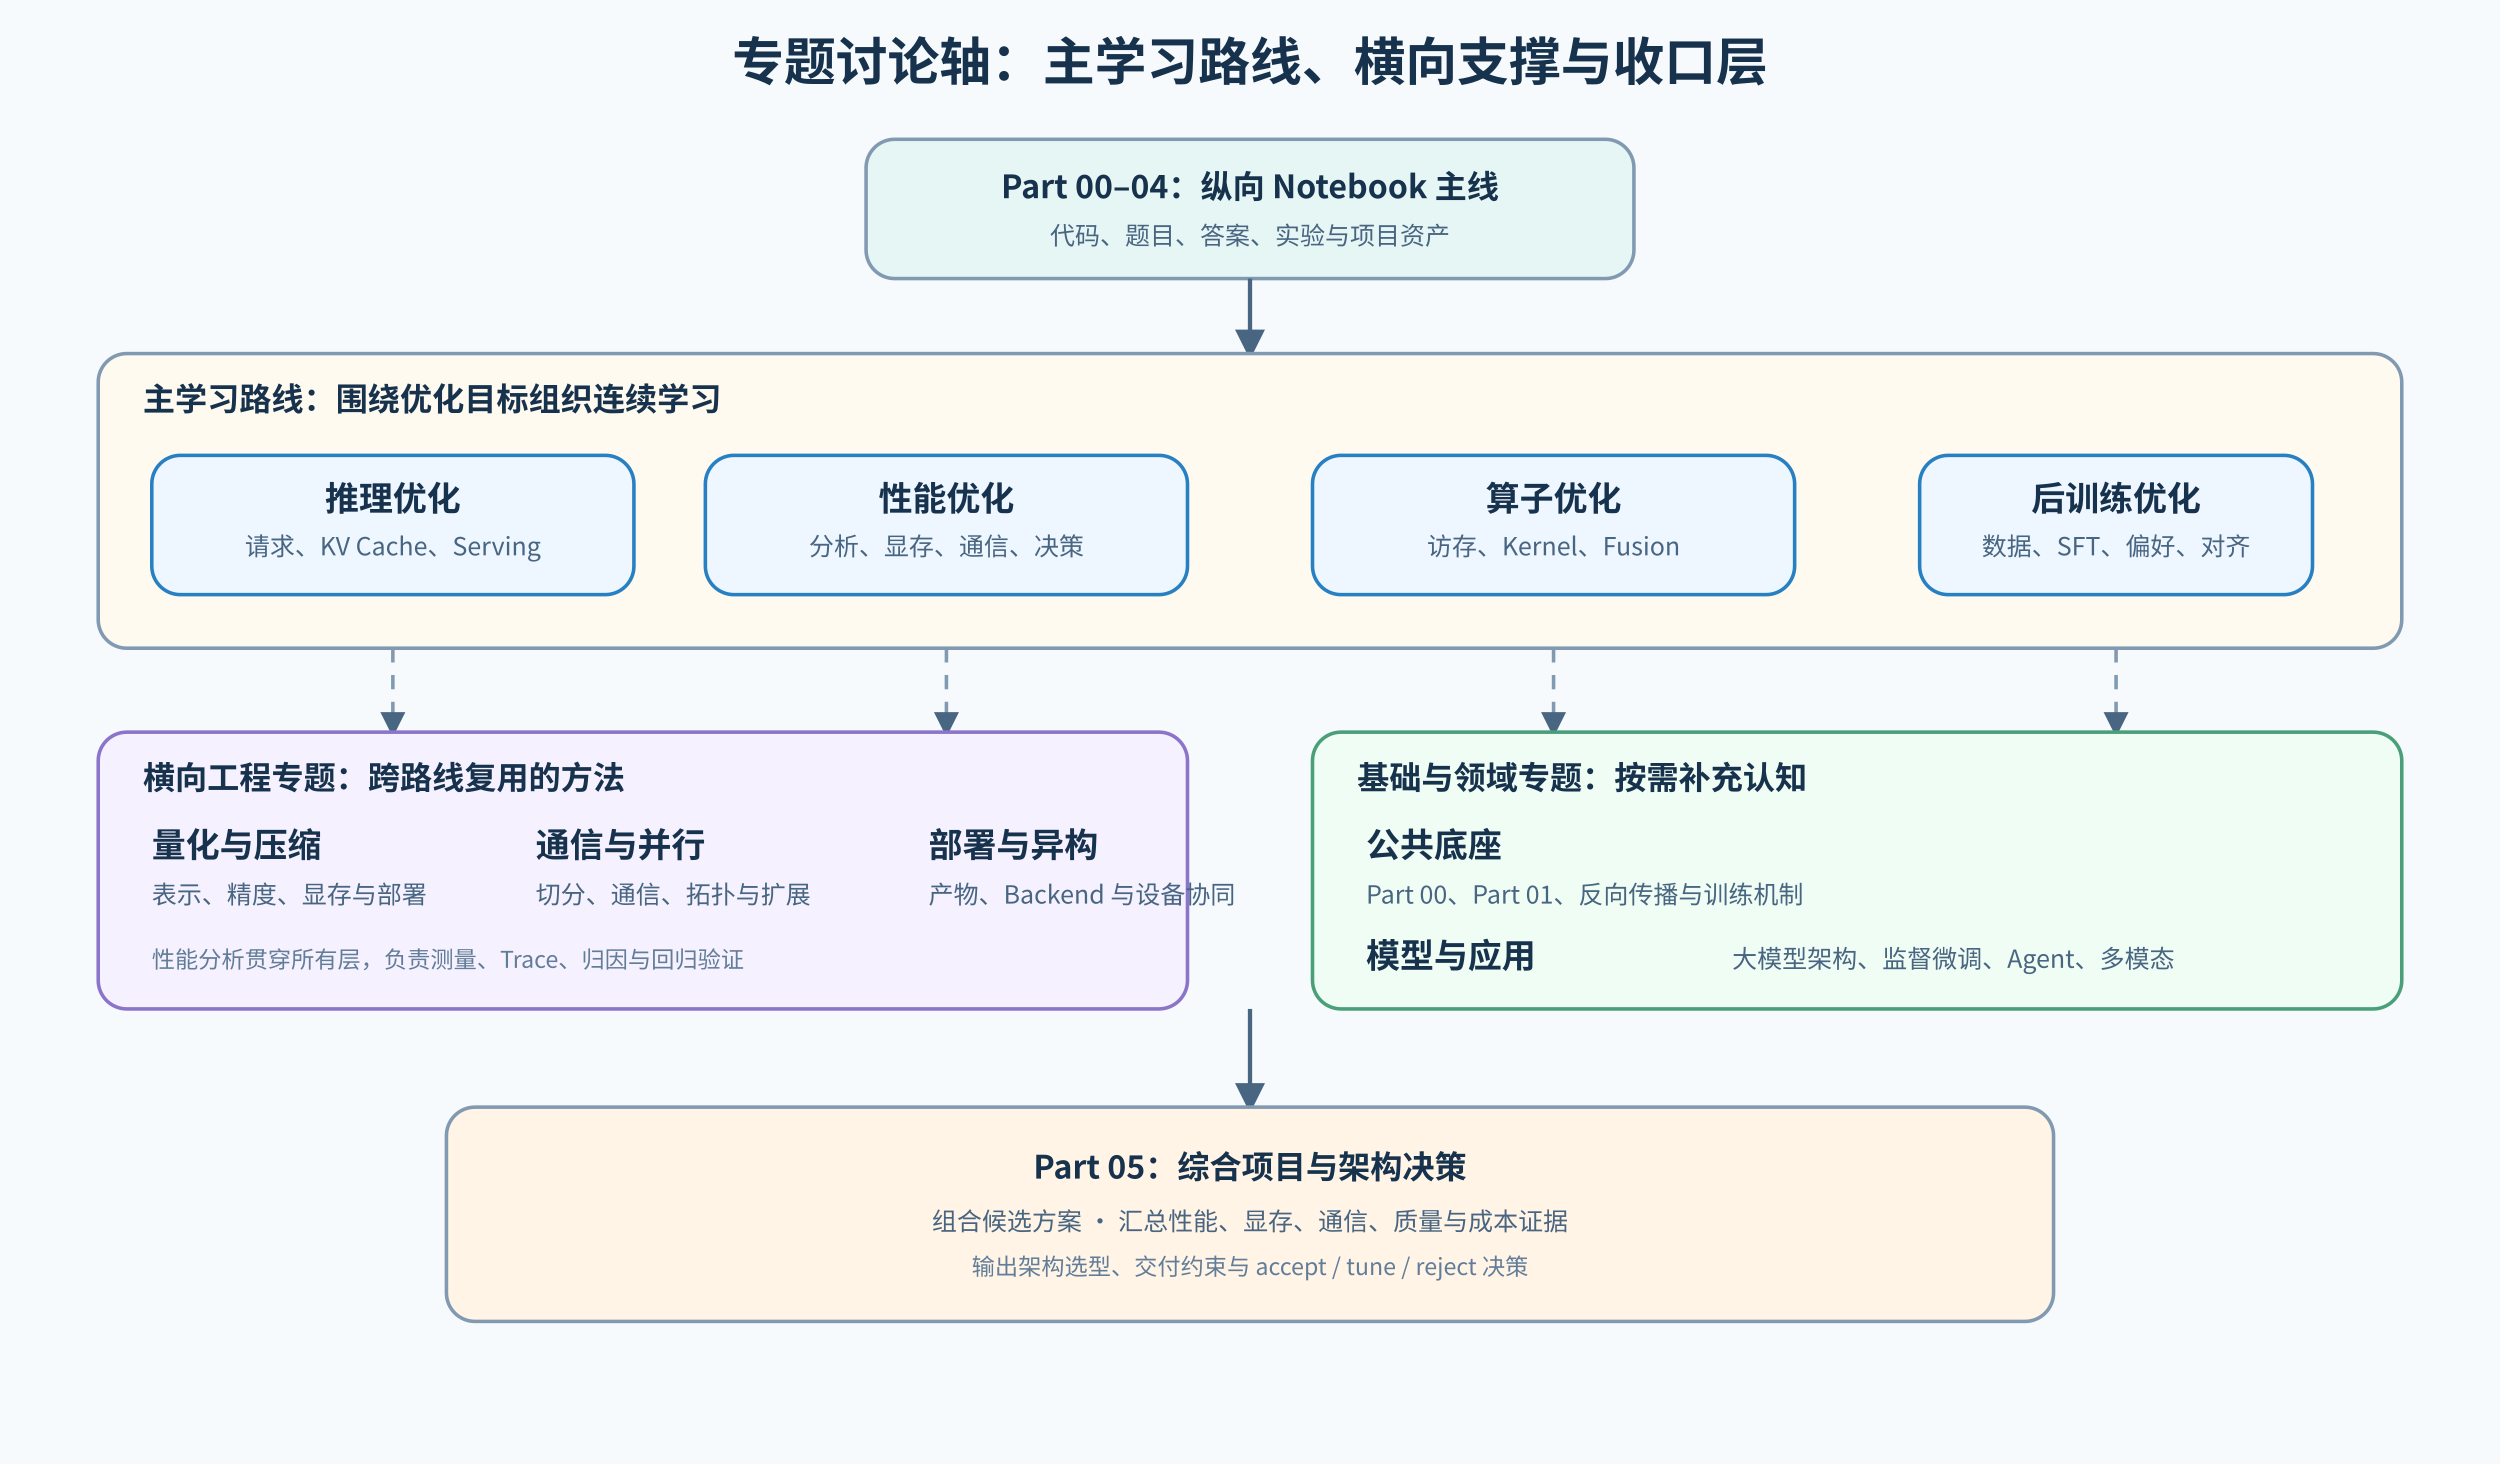
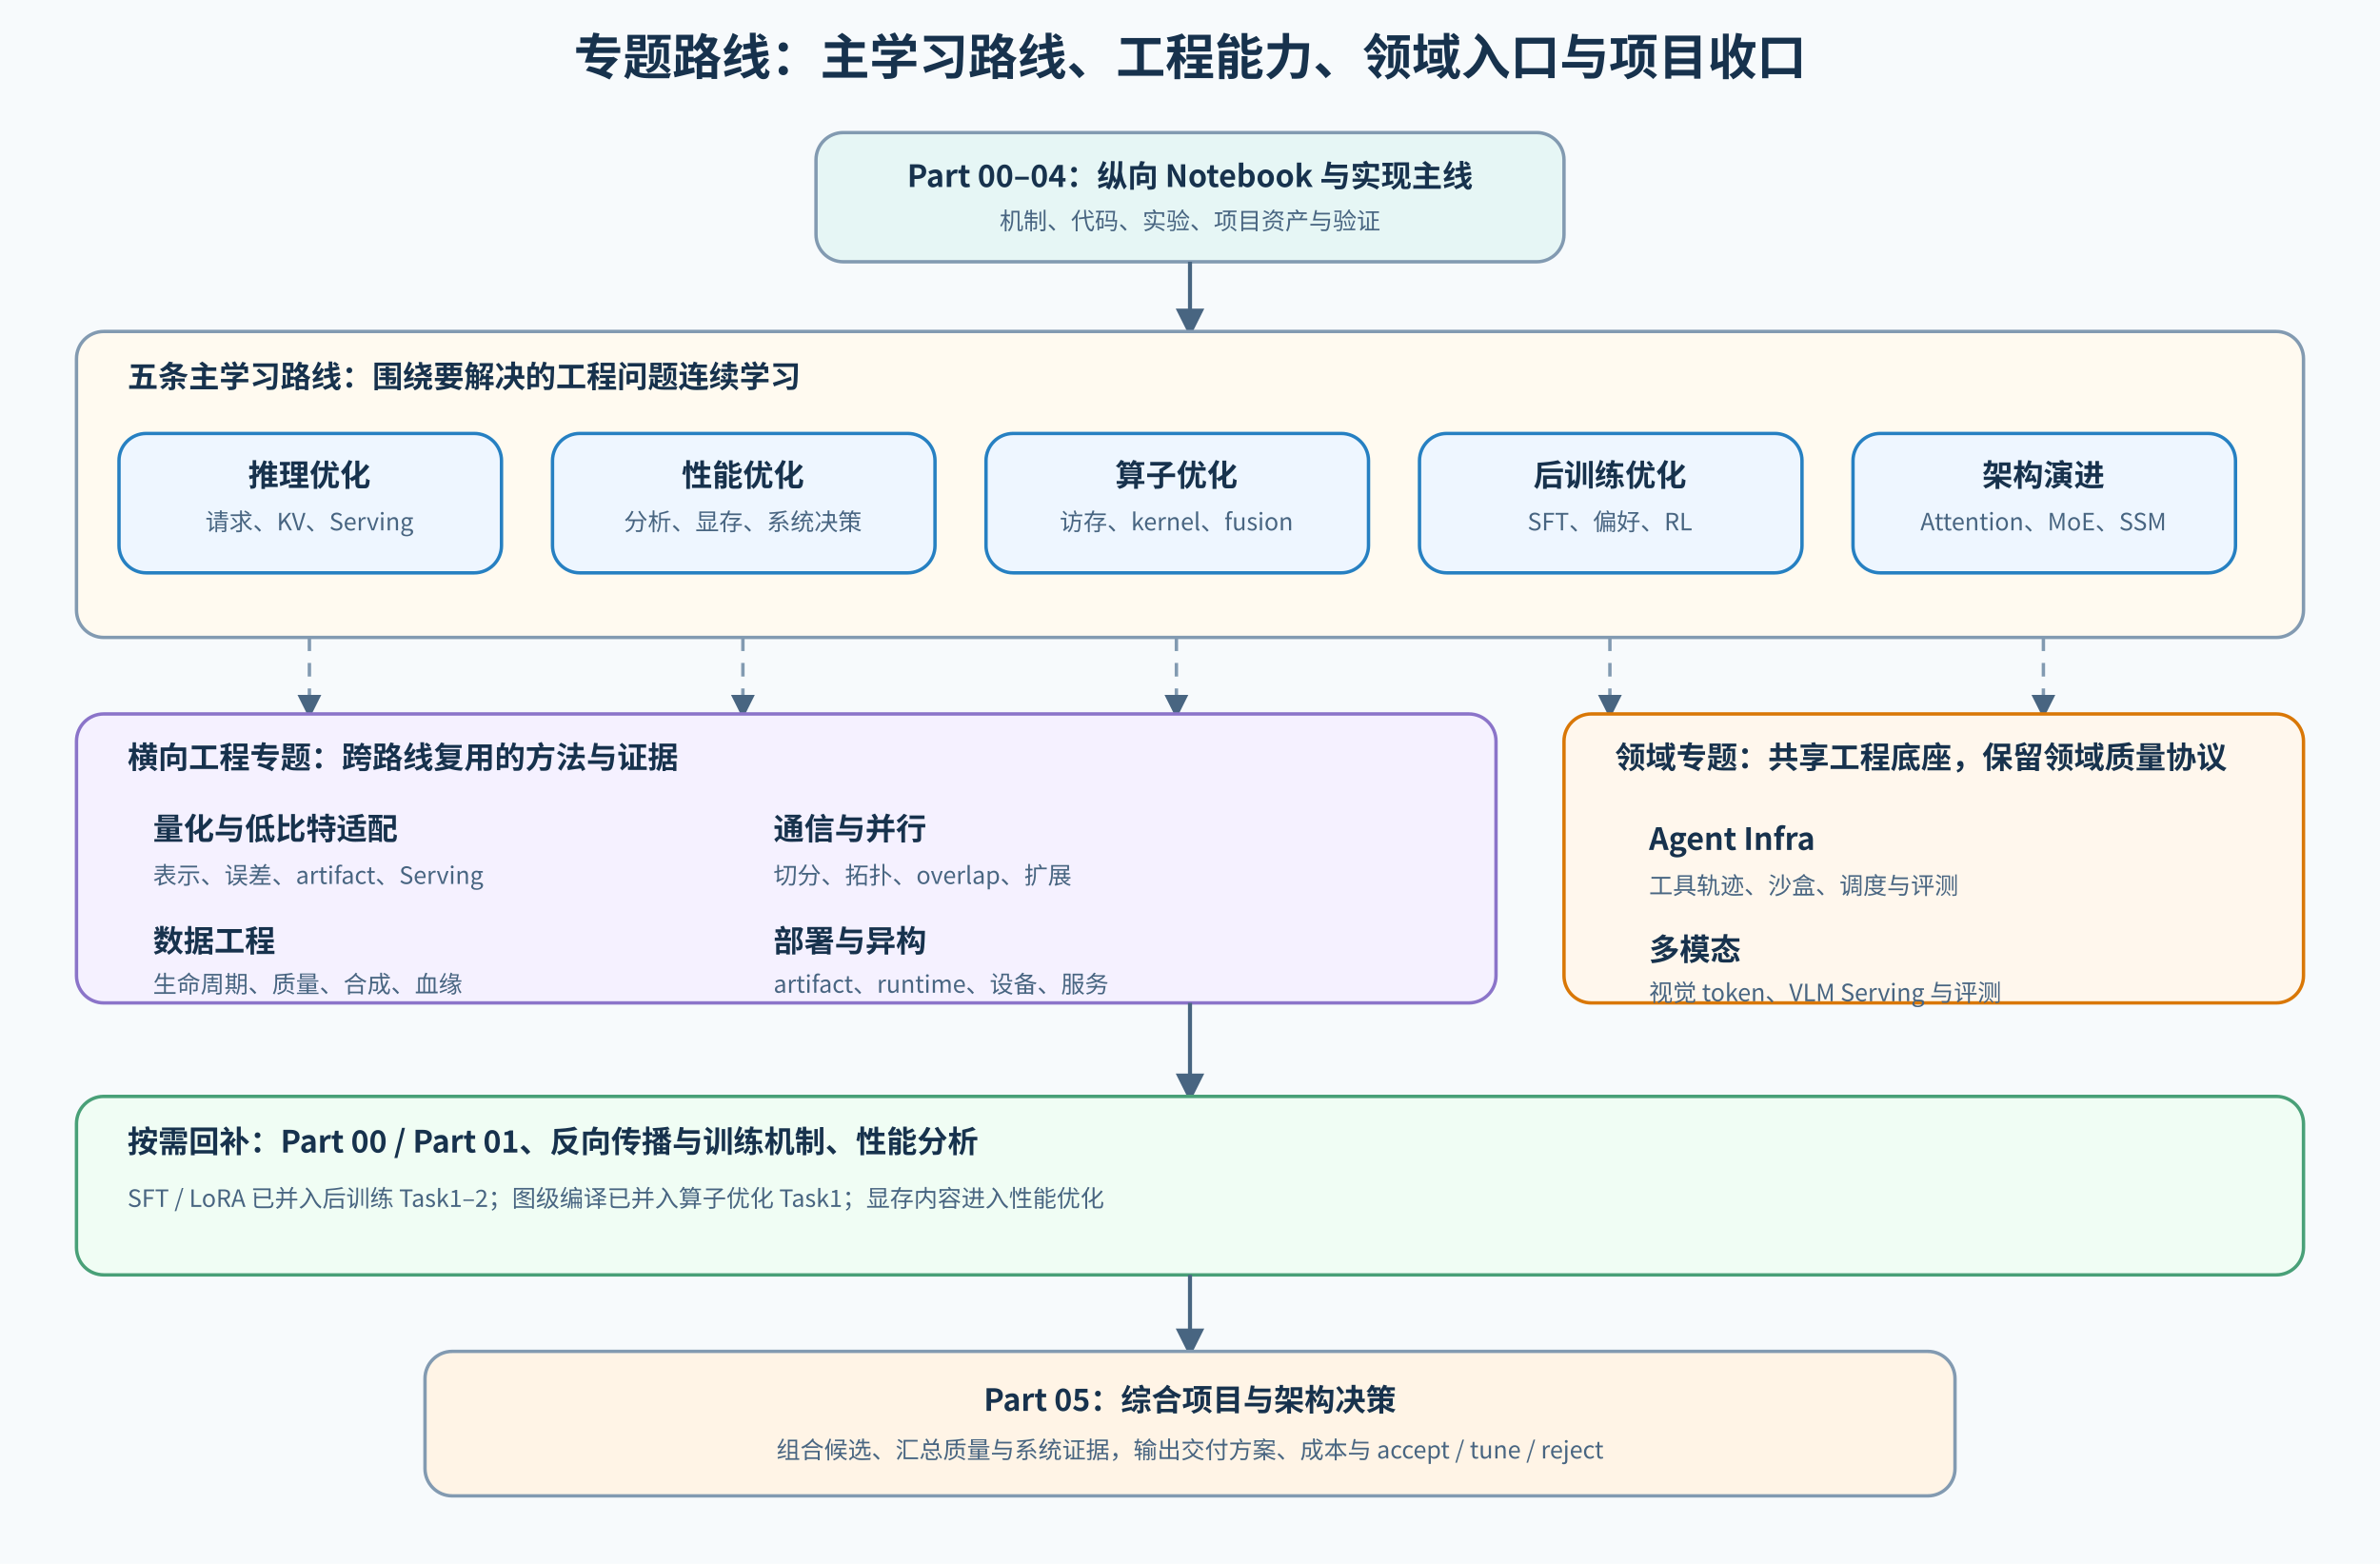
- <svg xmlns="http://www.w3.org/2000/svg" width="1400" height="820" viewBox="0 0 1400 820" role="img" aria-labelledby="title desc">
+ <svg xmlns="http://www.w3.org/2000/svg" width="1400" height="920" viewBox="0 0 1400 920" role="img" aria-labelledby="title desc">
  <defs>
    <marker id="arrow" viewBox="0 0 10 10" refX="8" refY="5" markerWidth="7" markerHeight="7" orient="auto">
      <path d="M0 0L10 5L0 10Z" fill="#486581" />
    </marker>
-     <style>
-       text{font-family:"Noto Sans CJK SC","Microsoft YaHei",Arial,sans-serif;fill:#17324d}
-       .title{font-size:29px;font-weight:700}.group{font-size:18px;font-weight:700}.head{font-size:19px;font-weight:700}.body{font-size:14px;fill:#486581}.small{font-size:13px;fill:#627d98}
-       .box{stroke:#829ab1;stroke-width:2;rx:16}.main{stroke:#2680c2;stroke-width:2}.support{stroke:#8b74c9;stroke-width:2}.base{stroke:#49a078;stroke-width:2}.line{stroke:#486581;stroke-width:2.4;fill:none;marker-end:url(#arrow)}.dash{stroke:#829ab1;stroke-width:2;stroke-dasharray:8 7;fill:none;marker-end:url(#arrow)}
-     </style>
+     <style>text{font-family:"Noto Sans CJK SC","Microsoft YaHei",Arial,sans-serif;fill:#17324d}.title{font-size:29px;font-weight:700}.group{font-size:18px;font-weight:700}.head{font-size:18px;font-weight:700}.body{font-size:14px;fill:#486581}.small{font-size:13px;fill:#627d98}.box{stroke:#829ab1;stroke-width:2;rx:16}.main{stroke:#2680c2;stroke-width:2}.support{stroke:#8b74c9;stroke-width:2}.domain{stroke:#d97706;stroke-width:2}.base{stroke:#49a078;stroke-width:2}.line{stroke:#486581;stroke-width:2.4;fill:none;marker-end:url(#arrow)}.dash{stroke:#829ab1;stroke-width:2;stroke-dasharray:8 7;fill:none;marker-end:url(#arrow)}</style>
  </defs>
-   <rect width="1400" height="820" fill="#f7fafc" />
-   <text x="700" y="45" text-anchor="middle" class="title">专题讨论轴：主学习路线、横向支撑与收口层</text>
-   <rect x="485" y="78" width="430" height="78" fill="#e6f6f5" class="box" />
-   <text x="700" y="111" text-anchor="middle" class="group">Part 00–04：纵向 Notebook 主线</text>
-   <text x="700" y="137" text-anchor="middle" class="body">代码、题目、答案、实验与项目资产</text>
-   <path d="M700 156V198" class="line" />
-   <rect x="55" y="198" width="1290" height="165" fill="#fffaf0" class="box" />
-   <text x="80" y="230" class="group">主学习路线：围绕优化目标组织连续学习</text>
-   <rect x="85" y="255" width="270" height="78" fill="#eef6ff" class="box main" />
-   <text x="220" y="286" text-anchor="middle" class="head">推理优化</text>
-   <text x="220" y="311" text-anchor="middle" class="body">请求、KV Cache、Serving</text>
-   <rect x="395" y="255" width="270" height="78" fill="#eef6ff" class="box main" />
-   <text x="530" y="286" text-anchor="middle" class="head">性能优化</text>
-   <text x="530" y="311" text-anchor="middle" class="body">分析、显存、通信、决策</text>
-   <rect x="735" y="255" width="270" height="78" fill="#eef6ff" class="box main" />
-   <text x="870" y="286" text-anchor="middle" class="head">算子优化</text>
-   <text x="870" y="311" text-anchor="middle" class="body">访存、Kernel、Fusion</text>
-   <rect x="1075" y="255" width="220" height="78" fill="#eef6ff" class="box main" />
-   <text x="1185" y="286" text-anchor="middle" class="head">后训练优化</text>
-   <text x="1185" y="311" text-anchor="middle" class="body">数据、SFT、偏好、对齐</text>
-   <path d="M220 363V410" class="dash" />
-   <path d="M530 363V410" class="dash" />
-   <path d="M870 363V410" class="dash" />
-   <path d="M1185 363V410" class="dash" />
-   <rect x="55" y="410" width="610" height="155" fill="#f5f1ff" class="box support" />
-   <text x="80" y="442" class="group">横向工程专题：跨路线复用的方法</text>
-   <text x="85" y="480" class="head">量化与压缩</text>
-   <text x="85" y="506" class="body">表示、精度、显存与部署</text>
-   <text x="300" y="480" class="head">通信与并行</text>
-   <text x="300" y="506" class="body">切分、通信、拓扑与扩展</text>
-   <text x="520" y="480" class="head">部署与异构</text>
-   <text x="520" y="506" class="body">产物、Backend 与设备协同</text>
-   <text x="85" y="542" class="small">性能分析贯穿所有层，负责测量、Trace、归因与回归验证</text>
-   <rect x="735" y="410" width="610" height="155" fill="#f0fdf4" class="box base" />
-   <text x="760" y="442" class="group">基础与领域专题：按需补充认知</text>
-   <text x="765" y="480" class="head">公共底座</text>
-   <text x="765" y="506" class="body">Part 00、Part 01、反向传播与训练机制</text>
-   <text x="765" y="542" class="head">模型与应用</text>
-   <text x="970" y="542" class="body">大模型架构、监督微调、Agent、多模态</text>
-   <path d="M700 565V620" class="line" />
-   <rect x="250" y="620" width="900" height="120" fill="#fff4e6" class="box" />
-   <text x="700" y="660" text-anchor="middle" class="group">Part 05：综合项目与架构决策</text>
-   <text x="700" y="689" text-anchor="middle" class="body">组合候选方案 · 汇总性能、显存、通信、质量与成本证据</text>
-   <text x="700" y="714" text-anchor="middle" class="small">输出架构选型、交付约束与 accept / tune / reject 决策</text>
+   <rect width="1400" height="920" fill="#f7fafc" />
+   <text x="700" y="44" text-anchor="middle" class="title">专题路线：主学习路线、工程能力、领域入口与项目收口</text>
+   <rect x="480" y="78" width="440" height="76" fill="#e6f6f5" class="box" />
+   <text x="700" y="110" text-anchor="middle" class="group">Part 00–04：纵向 Notebook 与实现主线</text>
+   <text x="700" y="135" text-anchor="middle" class="body">机制、代码、实验、项目资产与验证</text>
+   <path d="M700 154V195" class="line" />
+   <rect x="45" y="195" width="1310" height="180" fill="#fffaf0" class="box" />
+   <text x="75" y="228" class="group">五条主学习路线：围绕要解决的工程问题连续学习</text>
+   <rect x="70" y="255" width="225" height="82" fill="#eef6ff" class="box main" />
+   <text x="182" y="286" text-anchor="middle" class="head">推理优化</text>
+   <text x="182" y="312" text-anchor="middle" class="body">请求、KV、Serving</text>
+   <rect x="325" y="255" width="225" height="82" fill="#eef6ff" class="box main" />
+   <text x="437" y="286" text-anchor="middle" class="head">性能优化</text>
+   <text x="437" y="312" text-anchor="middle" class="body">分析、显存、系统决策</text>
+   <rect x="580" y="255" width="225" height="82" fill="#eef6ff" class="box main" />
+   <text x="692" y="286" text-anchor="middle" class="head">算子优化</text>
+   <text x="692" y="312" text-anchor="middle" class="body">访存、kernel、fusion</text>
+   <rect x="835" y="255" width="225" height="82" fill="#eef6ff" class="box main" />
+   <text x="947" y="286" text-anchor="middle" class="head">后训练优化</text>
+   <text x="947" y="312" text-anchor="middle" class="body">SFT、偏好、RL</text>
+   <rect x="1090" y="255" width="225" height="82" fill="#eef6ff" class="box main" />
+   <text x="1202" y="286" text-anchor="middle" class="head">架构演进</text>
+   <text x="1202" y="312" text-anchor="middle" class="body">Attention、MoE、SSM</text>
+   <path d="M182 375V420" class="dash" />
+   <path d="M437 375V420" class="dash" />
+   <path d="M692 375V420" class="dash" />
+   <path d="M947 375V420" class="dash" />
+   <path d="M1202 375V420" class="dash" />
+   <rect x="45" y="420" width="835" height="170" fill="#f5f1ff" class="box support" />
+   <text x="75" y="452" class="group">横向工程专题：跨路线复用的方法与证据</text>
+   <text x="90" y="494" class="head">量化与低比特适配</text>
+   <text x="90" y="520" class="body">表示、误差、artifact、Serving</text>
+   <text x="455" y="494" class="head">通信与并行</text>
+   <text x="455" y="520" class="body">切分、拓扑、overlap、扩展</text>
+   <text x="90" y="560" class="head">数据工程</text>
+   <text x="90" y="584" class="body">生命周期、质量、合成、血缘</text>
+   <text x="455" y="560" class="head">部署与异构</text>
+   <text x="455" y="584" class="body">artifact、runtime、设备、服务</text>
+   <rect x="920" y="420" width="435" height="170" fill="#fff7ed" class="box domain" />
+   <text x="950" y="452" class="group">领域专题：共享工程底座，保留领域质量协议</text>
+   <text x="970" y="500" class="head">Agent Infra</text>
+   <text x="970" y="526" class="body">工具轨迹、沙盒、调度与评测</text>
+   <text x="970" y="565" class="head">多模态</text>
+   <text x="970" y="589" class="body">视觉 token、VLM Serving 与评测</text>
+   <path d="M700 590V645" class="line" />
+   <rect x="45" y="645" width="1310" height="105" fill="#f0fdf4" class="box base" />
+   <text x="75" y="678" class="group">按需回补：Part 00 / Part 01、反向传播与训练机制、性能分析</text>
+   <text x="75" y="710" class="body">SFT / LoRA 已并入后训练 Task1–2；图级编译已并入算子优化 Task1；显存内容进入性能优化</text>
+   <path d="M700 750V795" class="line" />
+   <rect x="250" y="795" width="900" height="85" fill="#fff4e6" class="box" />
+   <text x="700" y="830" text-anchor="middle" class="group">Part 05：综合项目与架构决策</text>
+   <text x="700" y="858" text-anchor="middle" class="body">组合候选、汇总质量与系统证据，输出交付方案、成本与 accept / tune / reject</text>
</svg>
